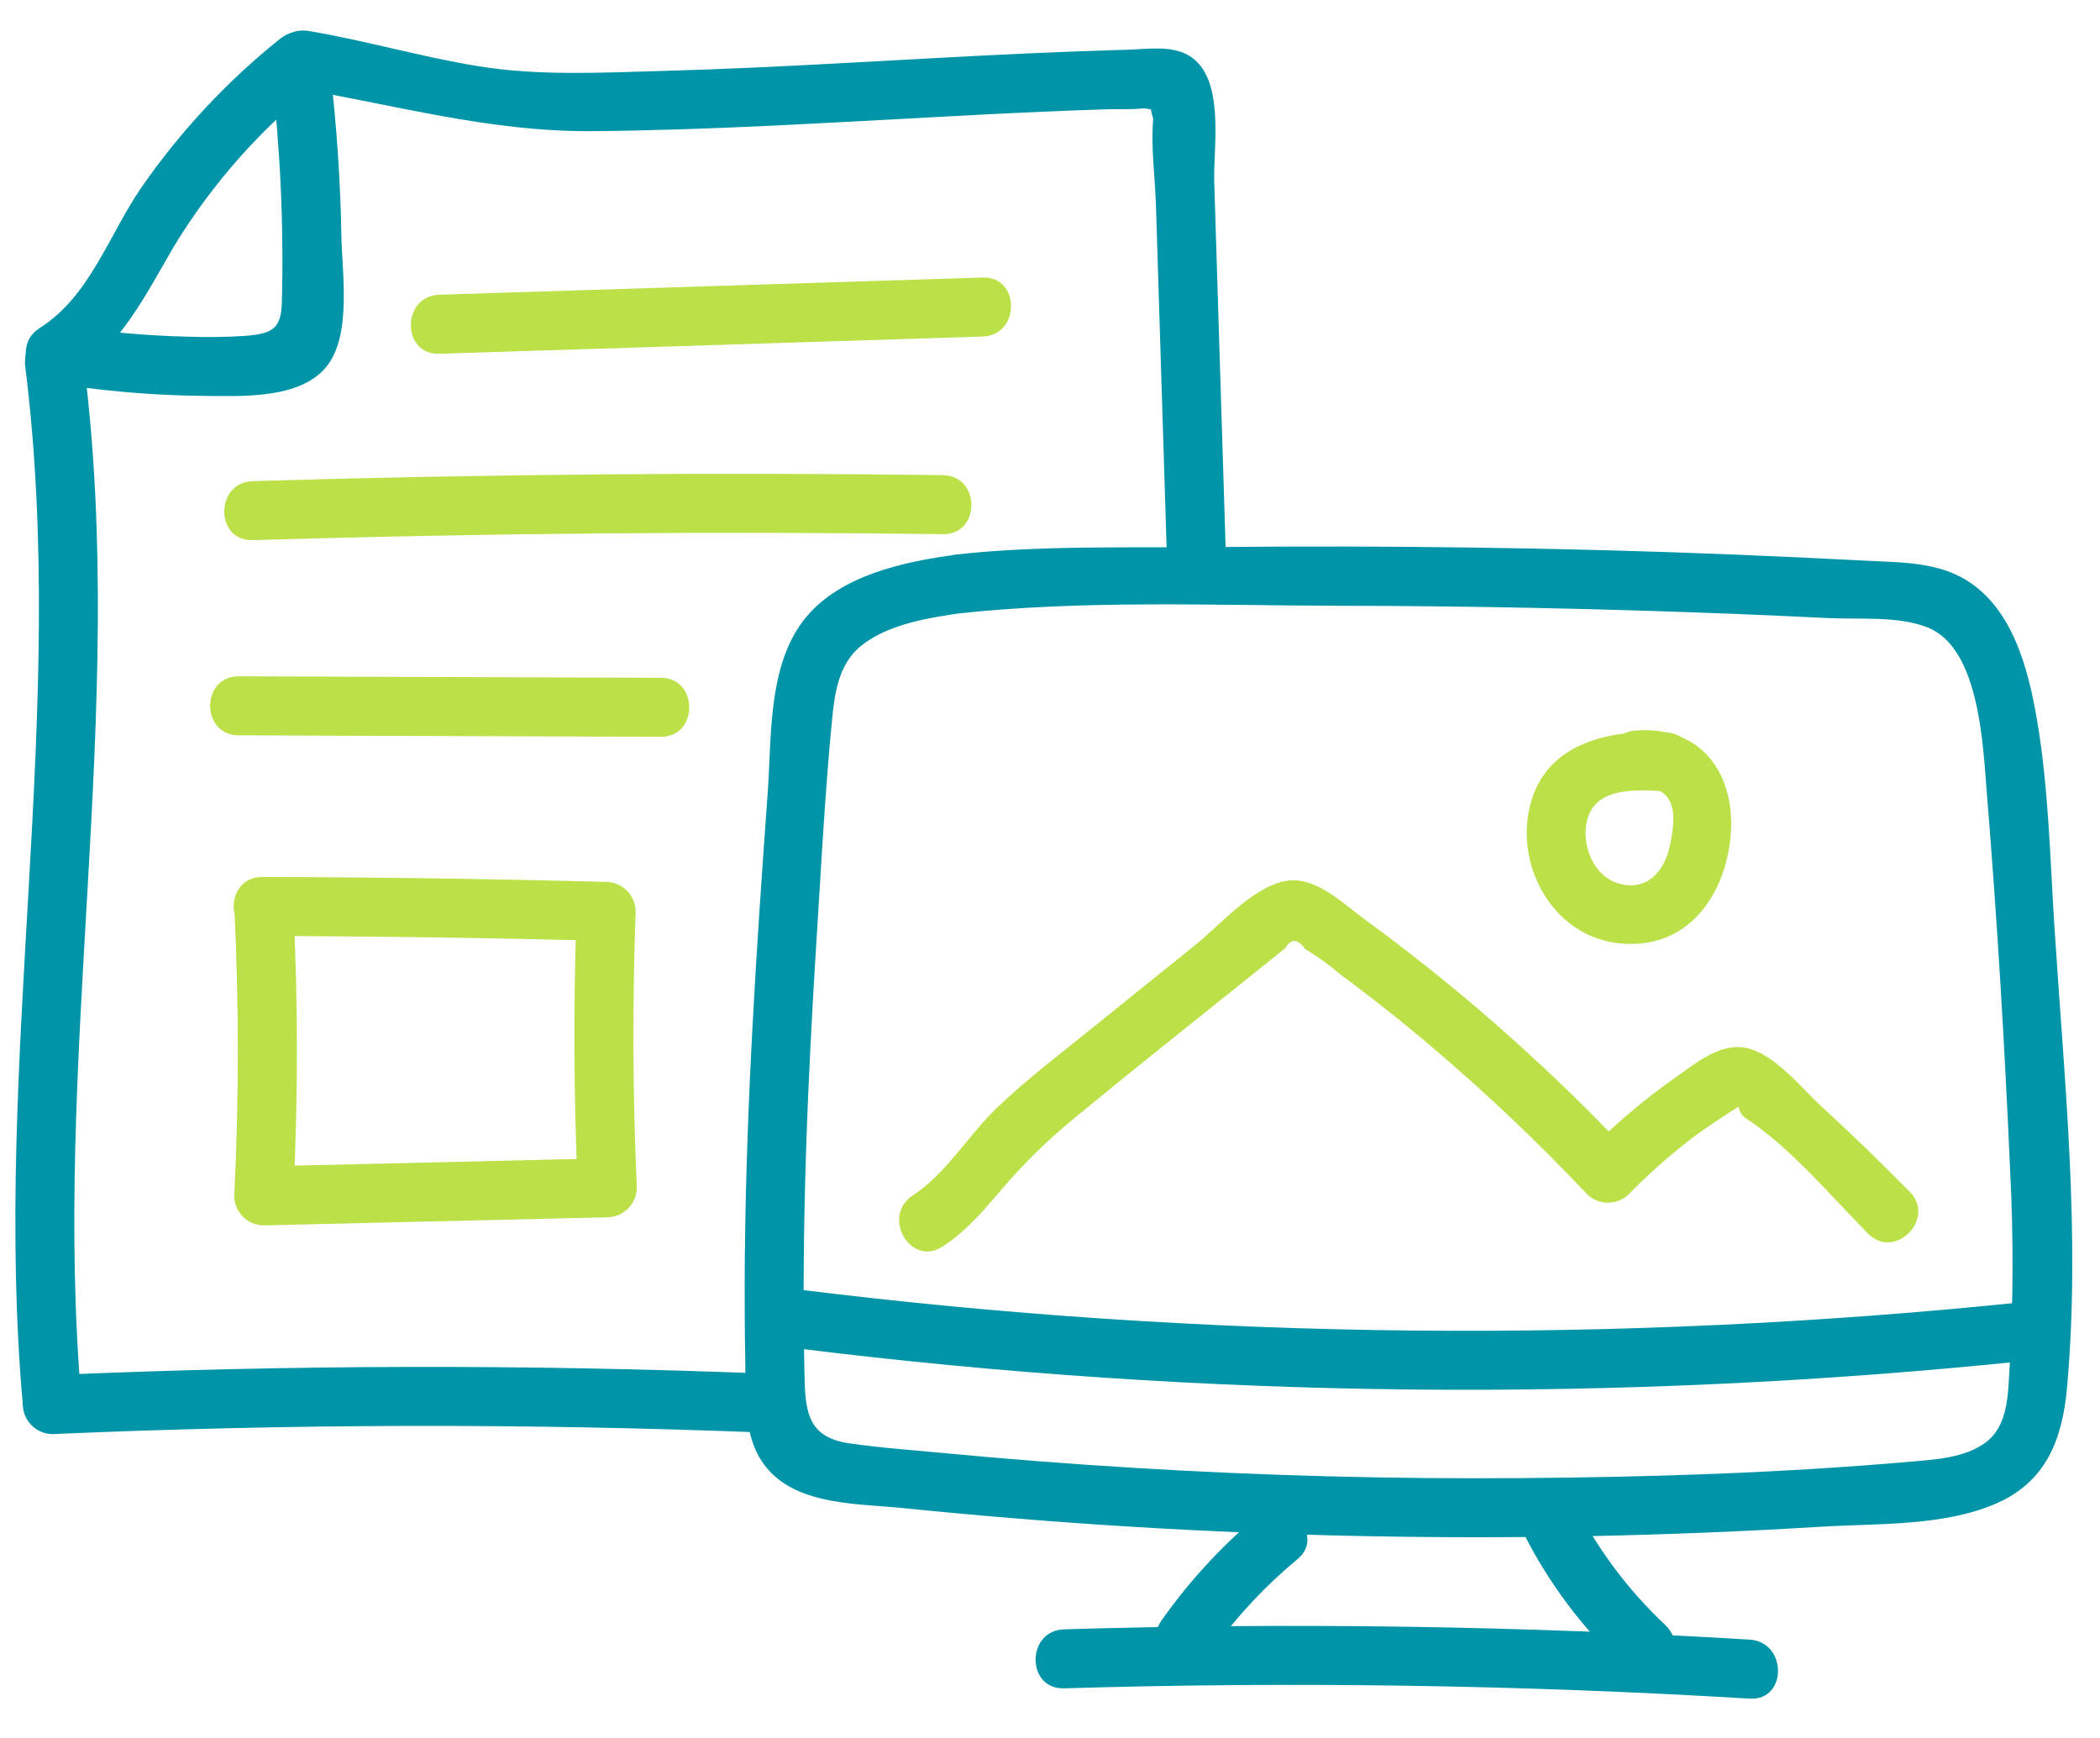
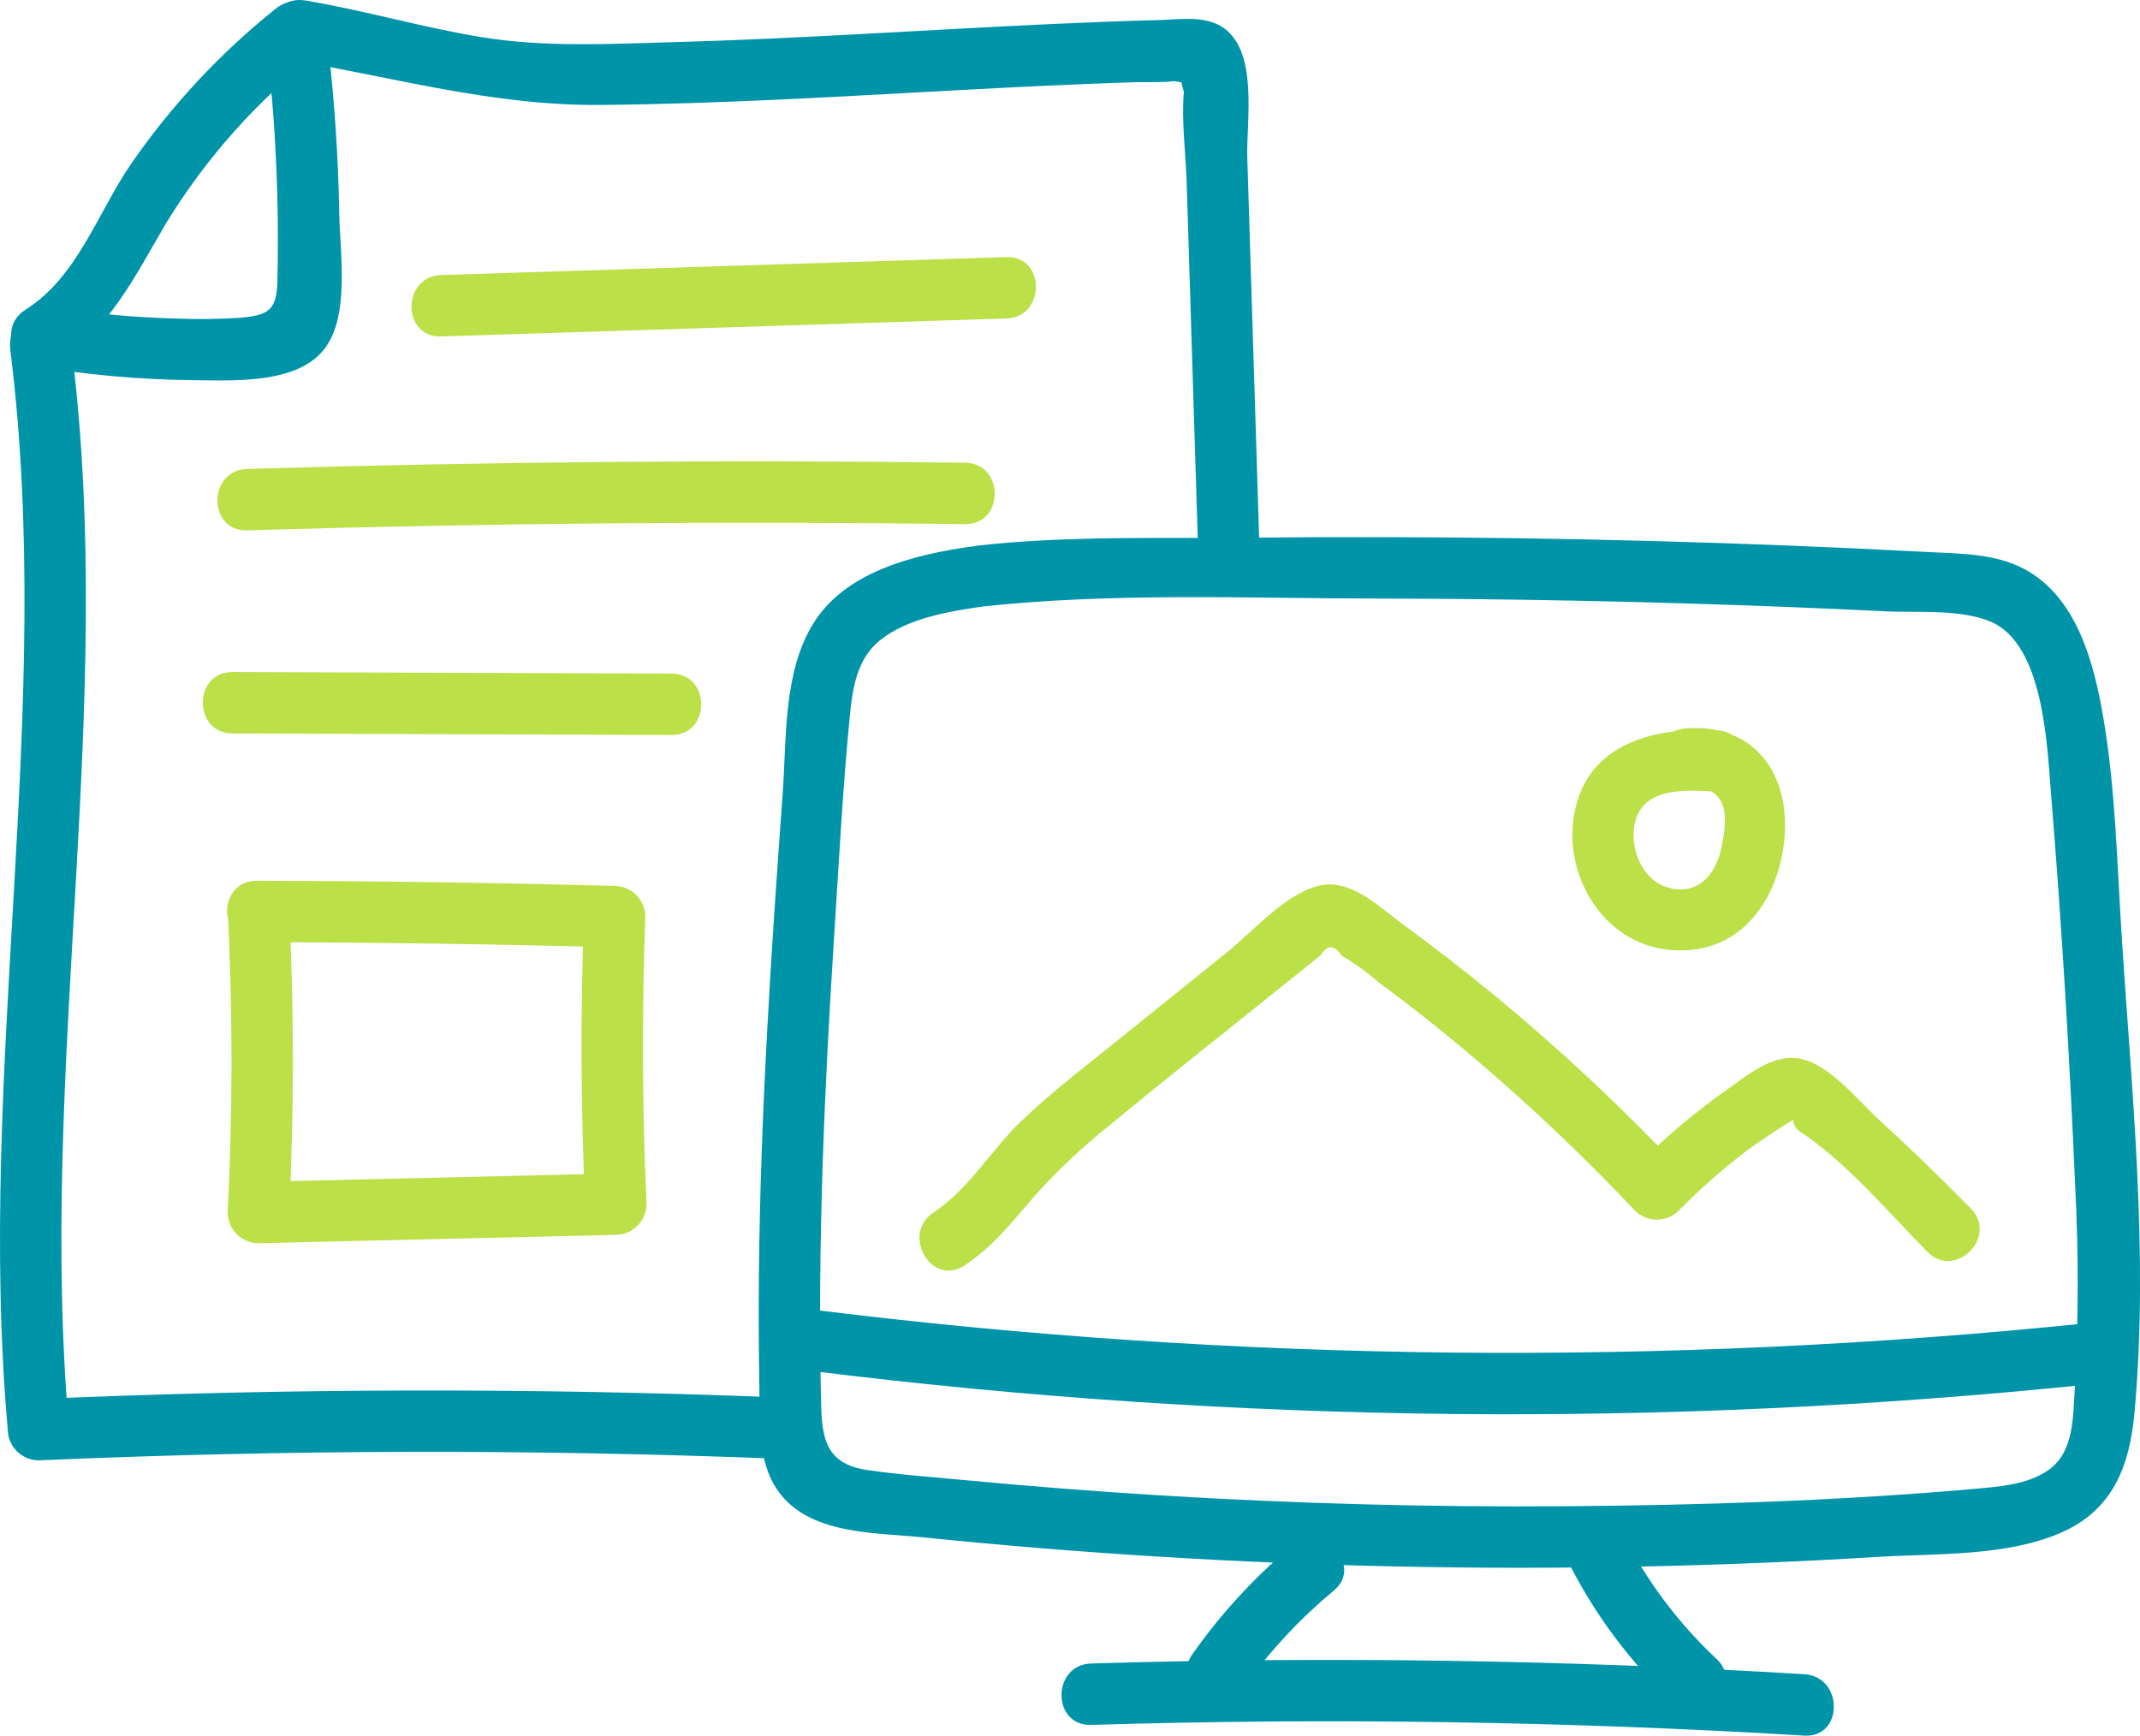
- <svg xmlns="http://www.w3.org/2000/svg" id="Layer_1" viewBox="0 0 200 165.48">
+ <svg xmlns="http://www.w3.org/2000/svg" width="243.981" height="197.878" viewBox="0 0 243.981 197.878">
  <defs>
-     <style>.cls-1{fill:none;}.cls-2{fill:#bbe048;}.cls-3{fill:#0094a8;}.cls-4{clip-path:url(#clippath);}</style>
-     <clipPath id="clippath">
-       <rect class="cls-1" x="1.45" y="2.89" width="195.91" height="158.89" />
+     <style>.a{fill:none;}.b{clip-path:url(#a);}.c{fill:#0094a8;}.d{fill:#bbe048;}</style>
+     <clipPath id="a">
+       <rect class="a" width="243.981" height="197.878" />
    </clipPath>
  </defs>
-   <g class="cls-4">
-     <g id="Group_65">
-       <path id="Path_74" class="cls-3" d="M90.97,58.46c12.06-1.35,24.59-.79,36.71-.77,12.47.02,24.93.28,37.39.77,2.99.12,5.98.25,8.97.4,3,.15,6.79-.23,9.6.92,4.91,2.01,5.22,11.3,5.58,15.73.98,11.95,1.7,23.98,2.22,35.95.32,6.19.31,12.39-.04,18.57-.17,2.6-.06,5.79-2.42,7.44-1.89,1.33-4.52,1.52-6.75,1.71-12.45,1.1-25,1.5-37.49,1.59-12.26.09-24.52-.23-36.78-.98-6.12-.37-12.23-.85-18.34-1.43-2.92-.28-5.88-.48-8.78-.91-4.14-.61-4.16-3.35-4.23-6.95-.29-13.87.31-27.74,1.19-41.58.43-6.85.79-13.72,1.46-20.55.25-2.52.66-5.16,2.73-6.85,2.58-2.1,6.53-2.7,9.73-3.16,3.57-.52,2.05-5.94-1.49-5.42-5.15.75-11.38,2.28-14.32,7.03-2.77,4.47-2.43,10.56-2.8,15.6-1.06,14.58-2.02,29.17-2.17,43.79-.04,3.47-.02,6.93.04,10.4.05,2.91-.18,6.33,1.3,8.96,2.65,4.7,9.04,4.43,13.69,4.9,14.4,1.47,28.84,2.36,43.32,2.66,14.72.31,29.43.02,44.13-.88,5.36-.33,11.68-.02,16.71-2.22,4.72-2.06,6.28-6.08,6.72-10.95,1.34-14.63-.27-29.5-1.2-44.12-.41-6.47-.55-13.03-1.63-19.43-.85-5.04-2.41-11.18-7.32-13.75-2.71-1.42-5.96-1.37-8.94-1.53-4.23-.22-8.47-.42-12.7-.59-8.22-.33-16.44-.55-24.67-.66-8.23-.12-16.45-.13-24.68-.05-8.2.09-16.58-.19-24.74.72-3.55.4-3.6,6.02,0,5.62" />
-       <path id="Path_75" class="cls-3" d="M76.07,128.43c38.76,4.81,77.94,5.2,116.79,1.18,3.56-.37,3.6-5.99,0-5.62-38.85,4.03-78.03,3.63-116.79-1.18-3.58-.44-3.55,5.18,0,5.62" />
-       <path id="Path_76" class="cls-3" d="M115.48,157.14c2.32-3.22,5.04-6.13,8.1-8.66,2.77-2.32-1.22-6.28-3.97-3.97-3.4,2.87-6.41,6.16-8.98,9.8-2.1,2.95,2.77,5.76,4.85,2.84" />
-       <path id="Path_77" class="cls-3" d="M158.6,154.76c-3.56-3.34-6.5-7.28-8.68-11.64-1.63-3.23-6.48-.39-4.85,2.84,2.41,4.79,5.65,9.11,9.56,12.78,2.63,2.47,6.62-1.49,3.97-3.97" />
-       <path id="Path_78" class="cls-3" d="M101.34,160.79c21.77-.66,43.53-.33,65.29.98,3.61.22,3.6-5.4,0-5.62-21.74-1.31-43.5-1.63-65.29-.98-3.61.11-3.62,5.73,0,5.62" />
-       <path id="Path_79" class="cls-2" d="M89.76,118.73c2.6-1.71,4.33-3.96,6.35-6.29,2.12-2.37,4.43-4.55,6.92-6.53,5.63-4.65,11.37-9.17,17.06-13.75.77-.62,1.53-1.23,2.3-1.85.59-.96,1.23-.93,1.91.08,1.17.68,2.26,1.47,3.28,2.36,3.06,2.25,6.04,4.61,8.93,7.08,5.13,4.36,10.02,9,14.64,13.9,1.11,1.08,2.87,1.08,3.97,0,1.93-1.97,4-3.8,6.2-5.47.86-.64,1.74-1.24,2.64-1.83.54-.36,1.08-.7,1.63-1.03.06.5.36.94.8,1.17,4.22,2.83,7.96,7.31,11.51,10.91,2.54,2.58,6.52-1.39,3.98-3.98-2.74-2.78-5.55-5.51-8.43-8.15-1.93-1.77-4.47-5.03-7.2-5.56-2.49-.48-4.83,1.53-6.72,2.85-3,2.12-5.8,4.49-8.38,7.1h3.97c-5.24-5.55-10.82-10.77-16.7-15.63-2.78-2.29-5.63-4.5-8.55-6.63-2.22-1.62-4.81-4.29-7.81-3.5-3.02.8-5.9,4.14-8.25,6.04l-9.77,7.87c-3.07,2.48-6.24,4.88-9.09,7.61-2.76,2.64-4.81,6.25-8.03,8.36-3.01,1.98-.2,6.85,2.84,4.85" />
-       <path id="Path_80" class="cls-2" d="M158.62,69.74c-5.96-.3-12.19,1.32-13.12,8.14-.74,5.44,2.81,11.22,8.49,11.93,6.12.77,9.88-3.7,10.72-9.28.94-6.21-2.24-11.46-8.95-10.96-3.58.27-3.61,5.89,0,5.62,1.29-.1,2.36-.27,3.13.87.8,1.19.41,3.14.15,4.45-.5,2.47-2.22,4.46-4.98,3.6-2.33-.73-3.45-3.66-2.93-5.9.78-3.37,4.82-2.98,7.5-2.85,3.62.18,3.61-5.44,0-5.62" />
-       <path id="Path_81" class="cls-2" d="M41.84,33.69l51.74-1.64c3.61-.11,3.62-5.74,0-5.62l-51.74,1.64c-3.61.11-3.62,5.74,0,5.62" />
-       <path id="Path_82" class="cls-2" d="M24.07,51.44c21.9-.66,43.81-.85,65.73-.57,3.62.05,3.62-5.57,0-5.62-21.91-.28-43.82-.09-65.73.57-3.61.11-3.62,5.73,0,5.62" />
-       <path id="Path_83" class="cls-2" d="M22.73,70.03l40.2.14c3.62.01,3.62-5.61,0-5.62l-40.2-.14c-3.62-.01-3.62,5.61,0,5.62" />
-       <path id="Path_84" class="cls-2" d="M22.31,86.33c.45,9.19.45,18.37,0,27.56.01,1.55,1.26,2.8,2.81,2.81l32.72-.77c1.54-.02,2.79-1.27,2.81-2.81-.39-8.77-.43-17.55-.11-26.32-.02-1.54-1.27-2.79-2.81-2.81-10.92-.29-21.84-.45-32.76-.47-3.62,0-3.62,5.61,0,5.62,10.92.02,21.84.18,32.76.47l-2.81-2.81c-.32,8.78-.29,17.55.11,26.32l2.81-2.81-32.72.77,2.81,2.81c.46-9.19.47-18.37,0-27.56-.17-3.6-5.8-3.62-5.62,0" />
-       <path id="Path_85" class="cls-3" d="M27.91,8.35c9.67,1.61,18.62,4.22,28.52,4.14,10.95-.09,21.89-.77,32.83-1.35,5.35-.29,10.69-.56,16.04-.73,1.2-.04,2.46.05,3.65-.1,1.49.27,1.87.18,1.15-.27-.61-.6-.7-.18-.27,1.26-.23,2.67.17,5.55.26,8.24.35,11.23.7,22.45,1.05,33.68.11,3.61,5.73,3.62,5.62,0-.37-11.98-.75-23.95-1.12-35.93-.1-3.29,1.08-9.84-2.35-11.96-1.68-1.04-3.95-.65-5.8-.6-3.16.09-6.33.21-9.49.35-11.67.53-23.32,1.36-35,1.68-5.8.16-11.72.48-17.47-.46-5.43-.88-10.71-2.44-16.13-3.35-3.54-.59-5.06,4.82-1.49,5.42" />
-       <path id="Path_86" class="cls-3" d="M72.71,130.81c-22.57-.89-45.15-.84-67.73.15l2.81,2.81c-2.92-32.97,4.36-65.96.23-98.89-.44-3.54-6.07-3.59-5.62,0,4.14,32.93-3.14,65.91-.23,98.89.03,1.54,1.27,2.78,2.81,2.81,22.57-.99,45.14-1.04,67.73-.15,3.62.14,3.61-5.48,0-5.62" />
-       <path id="Path_87" class="cls-3" d="M25.85,6.86c.84,7.24,1.18,14.53,1,21.82-.07,2.61-.81,3.09-3.53,3.31-1.85.12-3.7.14-5.55.07-3.96-.09-7.91-.46-11.82-1.1-3.54-.57-5.06,4.84-1.49,5.42,4.86.82,9.78,1.26,14.71,1.32,3.6.02,9.34.39,11.91-2.77,2.46-3.03,1.48-8.98,1.43-12.58-.09-5.17-.45-10.33-1.04-15.47-.41-3.55-6.03-3.59-5.62,0" />
-       <path id="Path_88" class="cls-3" d="M26.69,3.68c-5.08,4.06-9.54,8.85-13.24,14.2-3.08,4.48-4.89,10.34-9.67,13.36-3.05,1.92-.24,6.79,2.84,4.85,4.85-3.05,7.19-7.91,9.99-12.7,3.69-6.05,8.46-11.39,14.06-15.74,2.82-2.27-1.18-6.22-3.97-3.97" />
-     </g>
+   <g class="b">
+     <path class="c" d="M117.647,73.574c15.014-1.683,30.621-.989,45.716-.965q23.287.036,46.56.954,5.585.221,11.167.5c3.733.183,8.461-.282,11.96,1.149,6.12,2.5,6.5,14.069,6.952,19.586,1.218,14.881,2.111,29.859,2.759,44.775a216.282,216.282,0,0,1-.049,23.13c-.207,3.244-.077,7.205-3.009,9.269-2.353,1.656-5.627,1.888-8.4,2.134-15.5,1.371-31.134,1.865-46.69,1.984q-22.912.174-45.8-1.217-11.435-.694-22.842-1.78c-3.638-.346-7.325-.6-10.94-1.132-5.153-.765-5.179-4.171-5.273-8.658-.362-17.275.384-34.552,1.487-51.788.545-8.524.987-17.092,1.819-25.594.307-3.137.818-6.432,3.4-8.529,3.217-2.615,8.13-3.358,12.117-3.938,4.441-.647,2.553-7.394-1.861-6.751-6.417.934-14.168,2.835-17.831,8.752-3.45,5.572-3.032,13.157-3.49,19.431-1.325,18.154-2.519,36.332-2.705,54.539q-.067,6.476.049,12.951c.067,3.624-.225,7.878,1.623,11.162,3.3,5.857,11.26,5.513,17.049,6.1q26.9,2.747,53.956,3.318,27.489.58,54.964-1.094c6.681-.408,14.545-.029,20.812-2.76,5.882-2.565,7.817-7.57,8.371-13.634,1.668-18.222-.34-36.744-1.489-54.943-.508-8.055-.69-16.226-2.036-24.2-1.059-6.275-3.006-13.929-9.114-17.126-3.381-1.77-7.422-1.71-11.134-1.907q-7.907-.42-15.818-.734-15.357-.609-30.726-.828t-30.739-.062c-10.215.105-20.653-.238-30.812.9-4.427.5-4.478,7.5,0,7" transform="translate(-6.169 -4.367)" />
+     <path class="c" d="M99.31,166.994a643,643,0,0,0,145.445,1.468c4.437-.459,4.484-7.465,0-7A643,643,0,0,1,99.31,159.994c-4.46-.554-4.42,6.452,0,7" transform="translate(-6.39 -10.649)" />
+     <path class="c" d="M151.653,204.622a58.133,58.133,0,0,1,10.083-10.784c3.457-2.9-1.517-7.825-4.95-4.95a64.915,64.915,0,0,0-11.178,12.2c-2.62,3.675,3.449,7.175,6.045,3.533" transform="translate(-9.651 -12.517)" />
+     <path class="c" d="M208.434,201.469a51.305,51.305,0,0,1-10.813-14.5c-2.026-4.025-8.068-.484-6.045,3.533a56.912,56.912,0,0,0,11.909,15.912c3.281,3.082,8.242-1.858,4.949-4.95" transform="translate(-12.726 -12.329)" />
+     <path class="c" d="M133.031,210.148q40.664-1.224,81.305,1.22c4.5.271,4.484-6.731,0-7q-40.61-2.443-81.305-1.22c-4.494.135-4.514,7.137,0,7" transform="translate(-8.631 -13.497)" />
+     <path class="d" d="M117.445,151.459c3.241-2.126,5.4-4.938,7.909-7.831a71.02,71.02,0,0,1,8.614-8.138c7.012-5.791,14.164-11.419,21.247-17.122q1.432-1.151,2.864-2.3,1.1-1.792,2.384.094a25.923,25.923,0,0,1,4.082,2.941q5.714,4.212,11.124,8.817a230.4,230.4,0,0,1,18.23,17.312,3.545,3.545,0,0,0,4.95,0,69.94,69.94,0,0,1,7.723-6.809c1.07-.8,2.171-1.55,3.288-2.279q1-.664,2.03-1.281a1.92,1.92,0,0,0,.993,1.462c5.255,3.527,9.912,9.1,14.335,13.59,3.167,3.214,8.117-1.737,4.951-4.951-3.418-3.467-6.907-6.861-10.5-10.146-2.409-2.2-5.572-6.27-8.966-6.928-3.1-.6-6.017,1.9-8.366,3.552a78.378,78.378,0,0,0-10.439,8.84h4.95a230.215,230.215,0,0,0-20.8-19.462q-5.2-4.279-10.643-8.258c-2.764-2.023-5.985-5.342-9.722-4.354-3.76,1-7.35,5.16-10.278,7.518l-12.168,9.8c-3.829,3.083-7.77,6.079-11.326,9.481-3.442,3.292-5.988,7.783-10,10.412-3.752,2.461-.249,8.526,3.533,6.045" transform="translate(-7.476 -7.191)" />
+     <path class="d" d="M208.516,89.171c-7.428-.377-15.183,1.638-16.34,10.139-.921,6.78,3.5,13.972,10.567,14.857,7.62.953,12.3-4.6,13.355-11.562,1.169-7.734-2.79-14.279-11.145-13.644-4.464.339-4.5,7.342,0,7,1.6-.121,2.938-.341,3.9,1.084,1,1.486.512,3.908.184,5.542-.617,3.072-2.767,5.558-6.207,4.483-2.906-.906-4.3-4.56-3.648-7.354.977-4.192,6-3.714,9.337-3.544,4.5.229,4.491-6.773,0-7" transform="translate(-12.785 -5.919)" />
+     <path class="d" d="M53.639,40.448,118.076,38.4c4.494-.142,4.514-7.144,0-7L53.639,33.447c-4.494.143-4.514,7.144,0,7" transform="translate(-3.346 -2.09)" />
+     <path class="d" d="M29.934,64.215q40.919-1.232,81.861-.712c4.507.058,4.508-6.943,0-7q-40.935-.521-81.861.712c-4.494.135-4.514,7.137,0,7" transform="translate(-1.768 -3.751)" />
+     <path class="d" d="M28.154,89.081l50.06.176c4.5.016,4.51-6.984,0-7l-50.06-.176c-4.506-.016-4.511,6.985,0,7" transform="translate(-1.649 -5.464)" />
+     <path class="d" d="M27.82,111.083q.848,17.159-.012,34.317a3.533,3.533,0,0,0,3.5,3.5l40.748-.957a3.542,3.542,0,0,0,3.5-3.5q-.738-16.389-.136-32.782a3.552,3.552,0,0,0-3.5-3.5q-20.4-.543-40.8-.585c-4.506-.009-4.512,6.991,0,7q20.4.042,40.8.585l-3.5-3.5q-.6,16.394.136,32.782l3.5-3.5-40.748.957,3.5,3.5q.86-17.159.012-34.317c-.221-4.484-7.224-4.51-7,0" transform="translate(-1.846 -7.161)" />
+     <path class="c" d="M35.12,6.807C47.164,8.817,58.3,12.067,70.634,11.963c13.642-.115,27.262-.955,40.88-1.688,6.658-.358,13.317-.693,19.982-.9,1.493-.047,3.063.061,4.546-.124q2.786.511,1.429-.338-1.137-1.113-.331,1.564c-.292,3.322.215,6.912.319,10.254q.652,20.974,1.306,41.947c.14,4.494,7.142,4.513,7,0q-.7-22.371-1.394-44.744c-.127-4.093,1.347-12.257-2.925-14.9-2.095-1.294-4.918-.8-7.223-.745-3.939.1-7.877.257-11.813.435-14.532.659-29.047,1.692-43.591,2.087-7.226.2-14.6.6-21.762-.577C50.307,3.128,43.729,1.183,36.982.056c-4.408-.736-6.3,6.009-1.861,6.751" transform="translate(-2.169 0)" />
+     <path class="c" d="M88.734,161.916q-42.165-1.661-84.35.188l3.5,3.5c-3.631-41.063,5.433-82.144.286-123.152-.554-4.41-7.562-4.466-7,0C6.317,83.461-2.747,124.541.884,165.6a3.561,3.561,0,0,0,3.5,3.5q42.157-1.848,84.35-.188c4.506.177,4.5-6.823,0-7" transform="translate(0 -2.605)" />
+     <path class="c" d="M30.467,5.063A193.9,193.9,0,0,1,31.71,32.236c-.088,3.253-1.006,3.847-4.4,4.117a68.78,68.78,0,0,1-6.909.084A106.083,106.083,0,0,1,5.687,35.07c-4.408-.714-6.3,6.031-1.861,6.751a118.1,118.1,0,0,0,18.324,1.641c4.488.022,11.634.484,14.834-3.455,3.063-3.769,1.843-11.185,1.774-15.674-.1-6.444-.558-12.867-1.289-19.27-.5-4.424-7.511-4.476-7,0" transform="translate(-0.086 -0.115)" />
+     <path class="c" d="M31.523,1A83.311,83.311,0,0,0,15.039,18.686c-3.834,5.576-6.09,12.881-12.046,16.633-3.8,2.4-.294,8.456,3.533,6.045,6.037-3.8,8.954-9.849,12.443-15.813a72.966,72.966,0,0,1,17.5-19.6C39.983,3.125,35-1.8,31.523,1" transform="translate(-0.09 -0.011)" />
  </g>
</svg>
